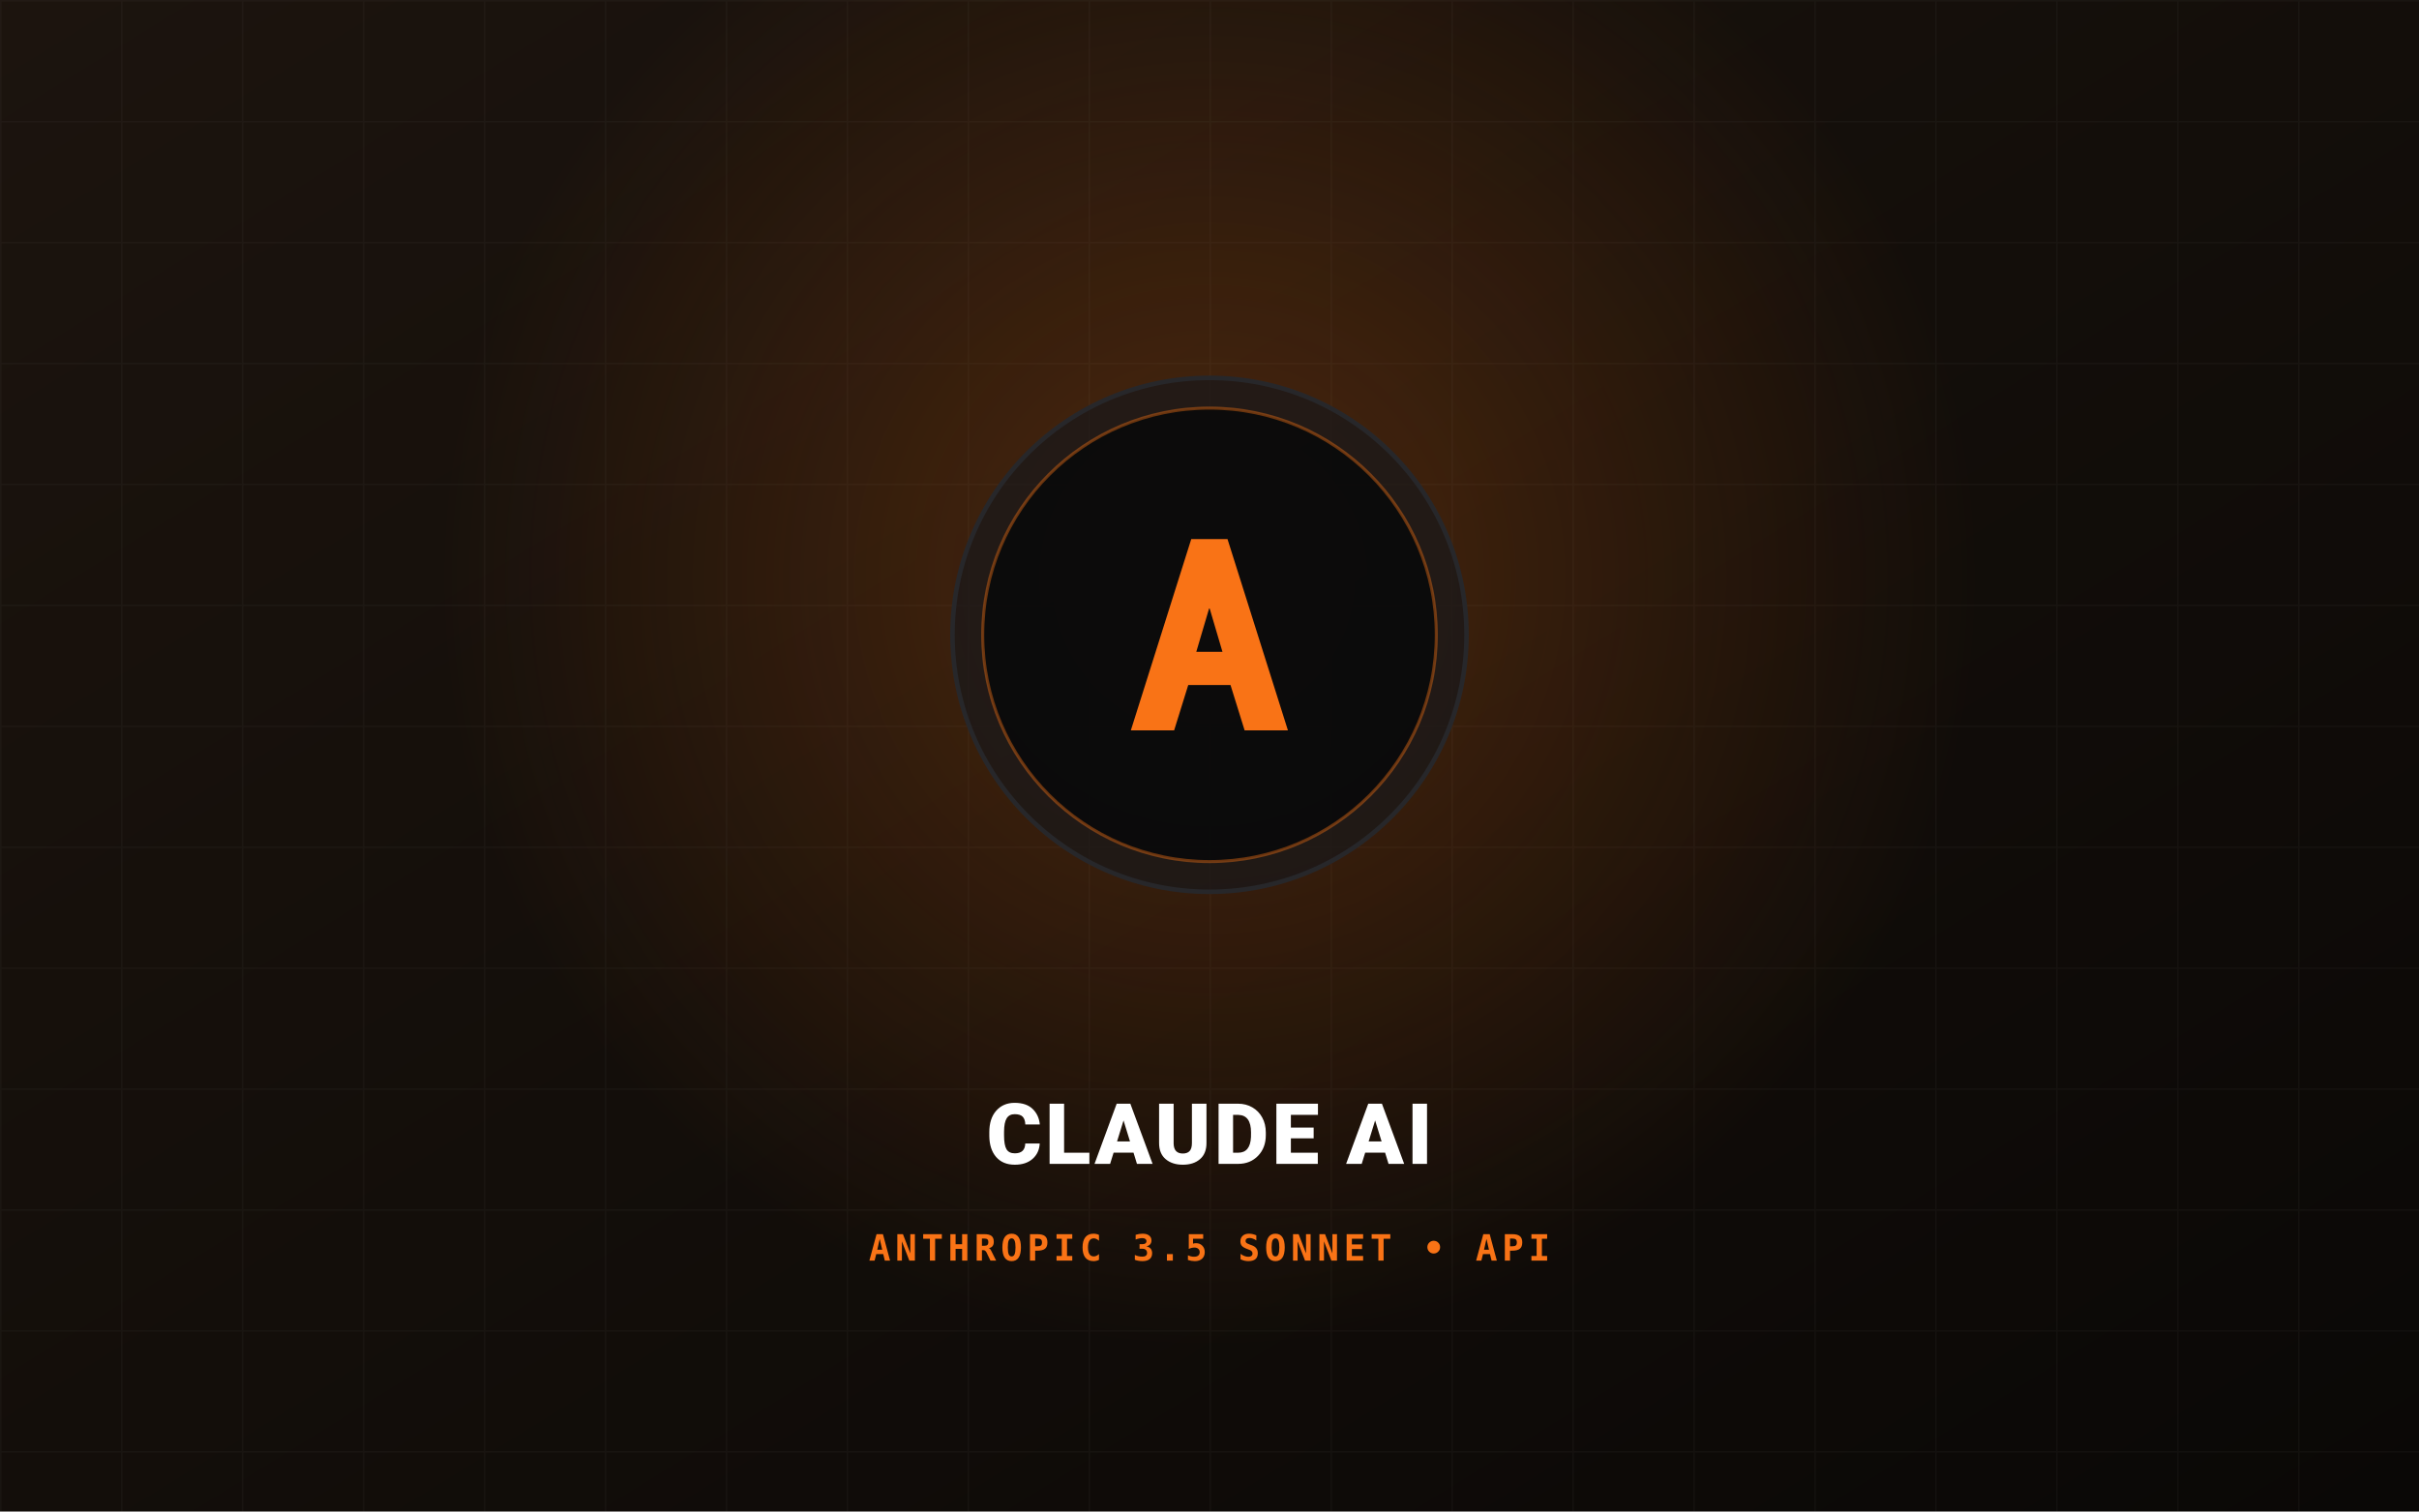
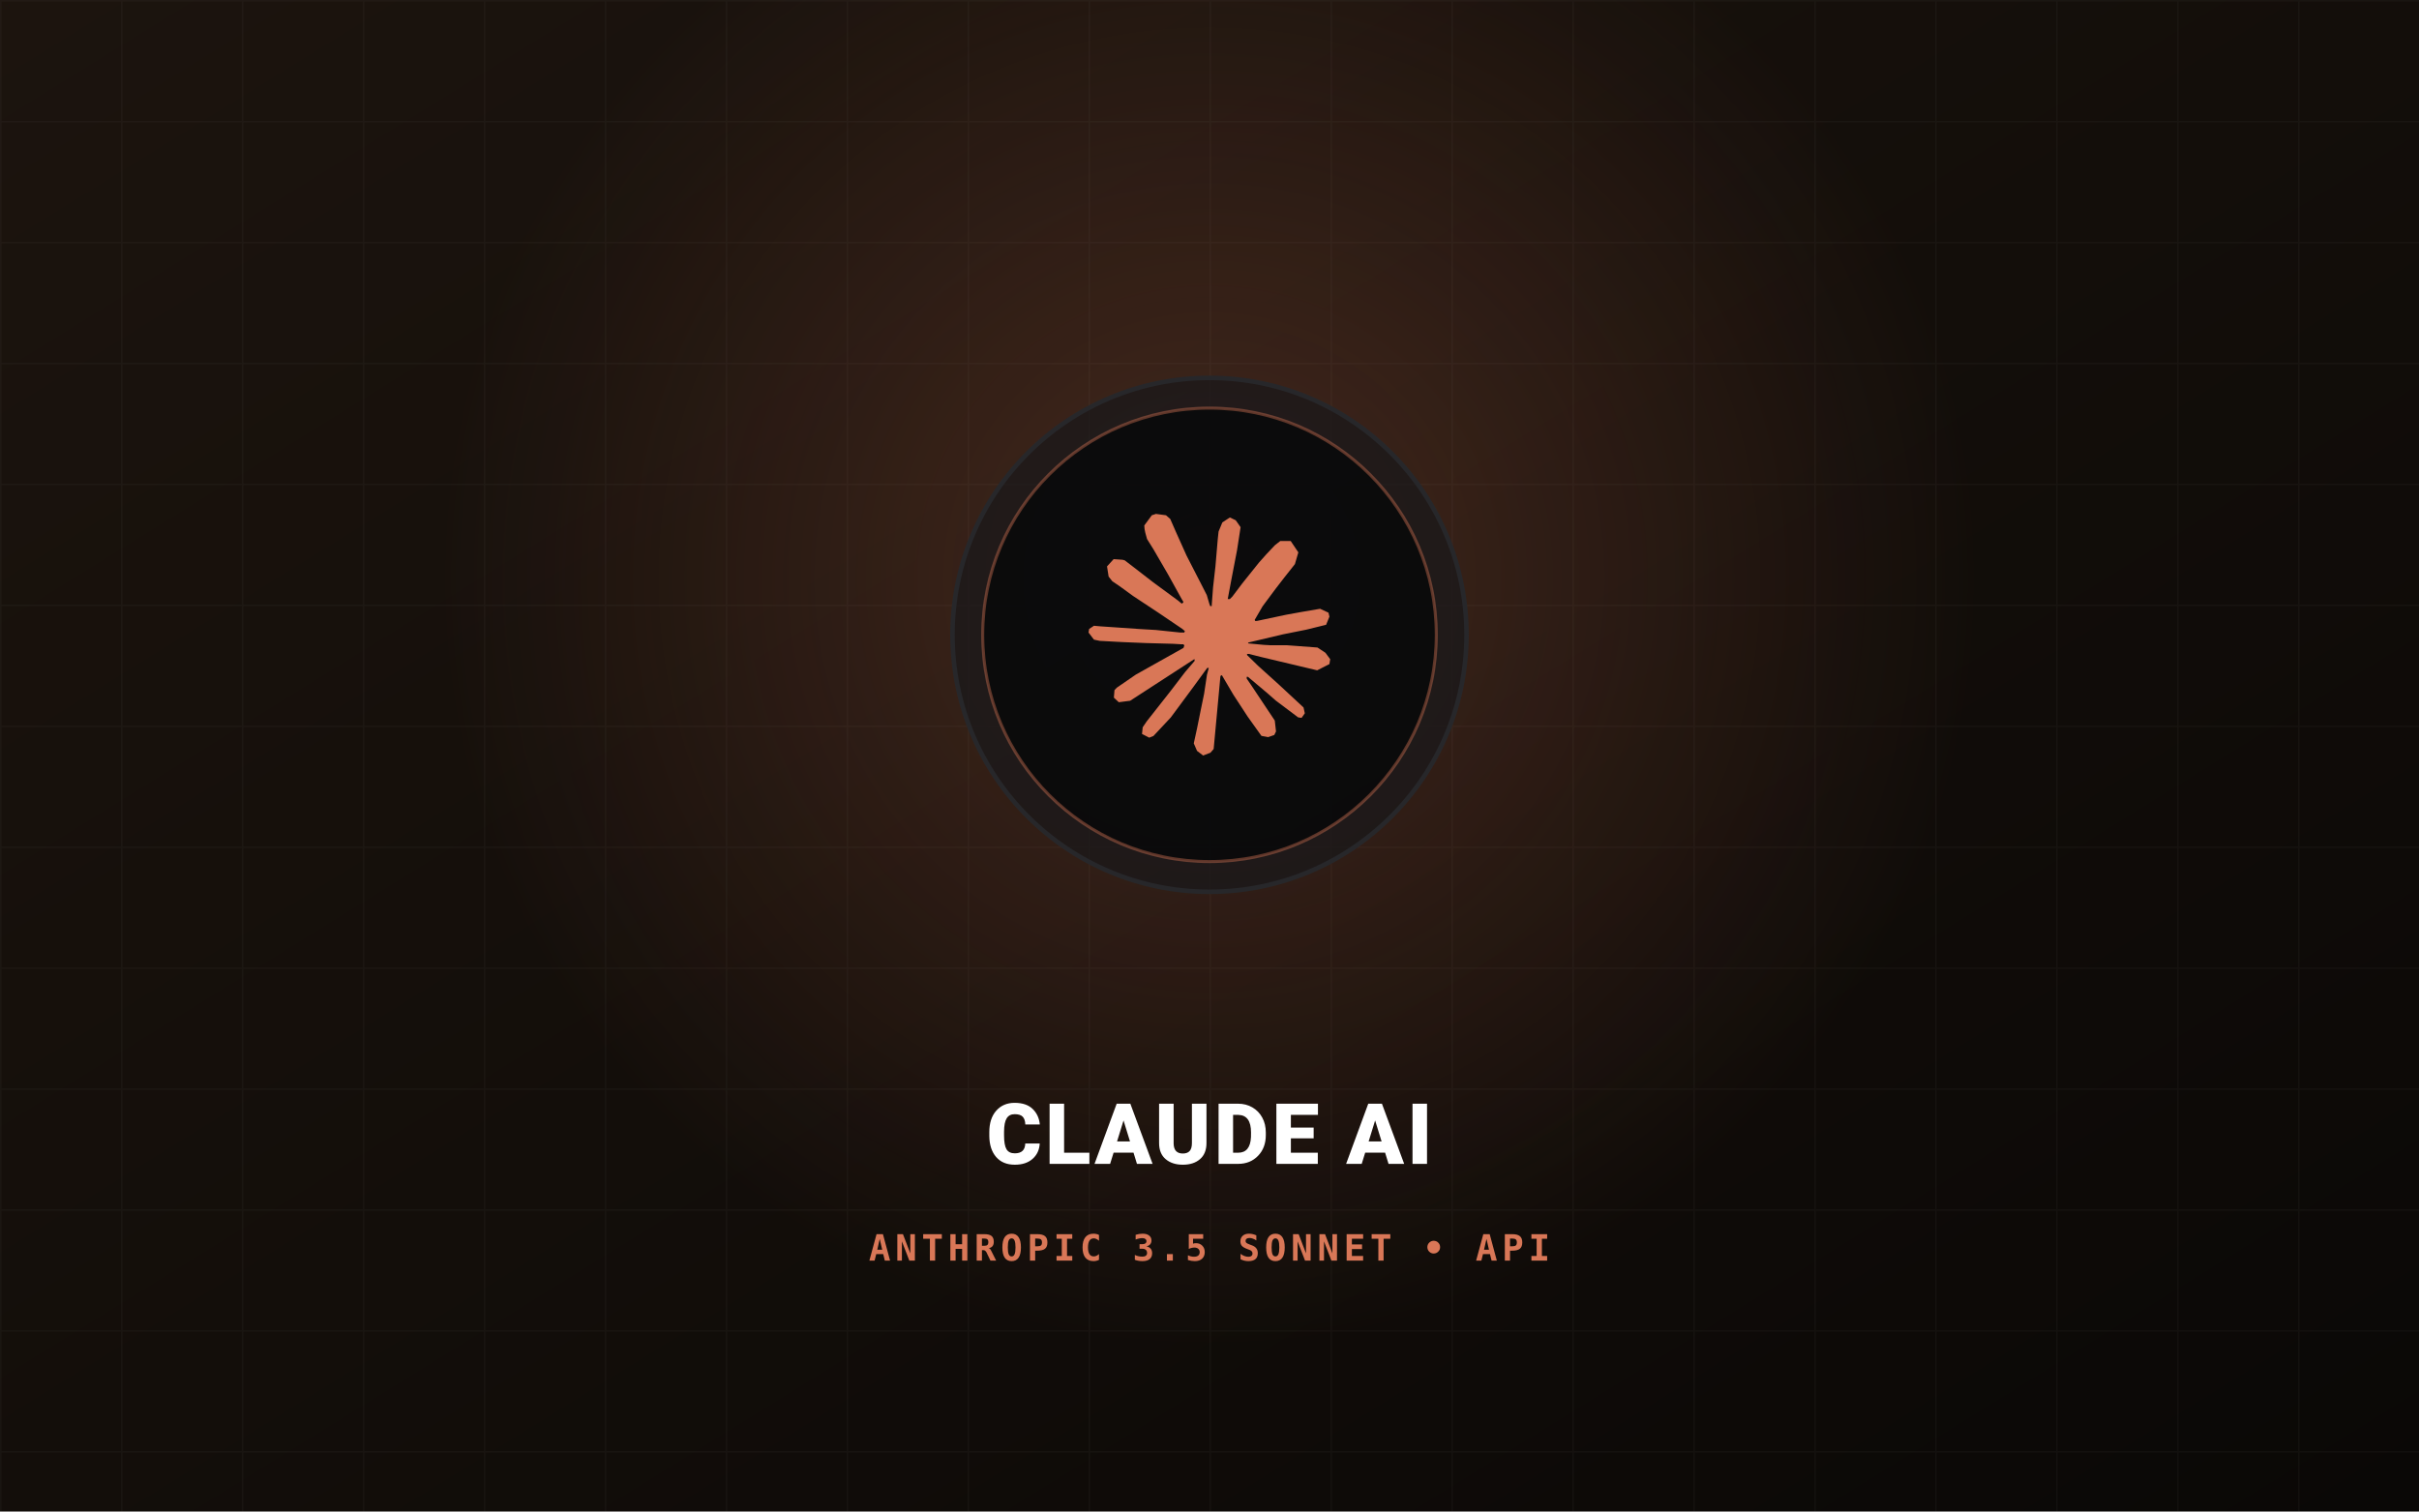
<svg xmlns="http://www.w3.org/2000/svg" viewBox="0 0 800 500" width="800" height="500">
  <defs>
    <linearGradient id="bg" x1="0%" y1="0%" x2="100%" y2="100%">
      <stop offset="0%" stop-color="#1c140e" />
      <stop offset="100%" stop-color="#0a0806" />
    </linearGradient>
    <radialGradient id="glow" cx="50%" cy="45%" r="45%">
-       <stop offset="0%" stop-color="#f97316" stop-opacity="0.25" />
-       <stop offset="100%" stop-color="#f97316" stop-opacity="0" />
+       <stop offset="0%" stop-color="#D97757" stop-opacity="0.25" />
+       <stop offset="100%" stop-color="#D97757" stop-opacity="0" />
    </radialGradient>
    <pattern id="grid" width="40" height="40" patternUnits="userSpaceOnUse">
      <path d="M 40 0 L 0 0 0 40" fill="none" stroke="#ffffff" stroke-width="1" stroke-opacity="0.03" />
    </pattern>
  </defs>
  <rect width="800" height="500" fill="url(#bg)" />
  <rect width="800" height="500" fill="url(#grid)" />
  <circle cx="400" cy="220" r="280" fill="url(#glow)" />
  <g transform="translate(400, 210)">
    <circle cx="0" cy="0" r="85" fill="#18181b" fill-opacity="0.7" stroke="#27272a" stroke-width="1.5" />
-     <circle cx="0" cy="0" r="75" fill="#09090b" fill-opacity="0.9" stroke="#f97316" stroke-width="1" stroke-opacity="0.4" />
+     <circle cx="0" cy="0" r="75" fill="#09090b" fill-opacity="0.9" stroke="#D97757" stroke-width="1" stroke-opacity="0.4" />
    <g transform="translate(-40, -40) scale(3.33)">
-       <path d="M13.8 2.5h-3.6l-6 19h4.3l1.4-4.5h4.2l1.4 4.5h4.3l-6-19zm-3.1 11.2l1.3-4.4 1.3 4.4h-2.6z" fill="#f97316" />
+       <path d="M4.709 15.955l4.72-2.647.08-.23-.08-.128H9.2l-.79-.048-2.698-.073-2.339-.097-2.266-.122-.571-.121L0 11.784l.055-.352.48-.321.686.06 1.52.103 2.278.158 1.652.097 2.449.255h.389l.055-.157-.134-.098-.103-.097-2.358-1.596-2.552-1.688-1.336-.972-.724-.491-.364-.462-.158-1.008.656-.722.881.06.225.061.893.686 1.908 1.476 2.491 1.833.365.304.145-.103.019-.073-.164-.274-1.355-2.446-1.446-2.49-.644-1.032-.17-.619a2.97 2.97 0 01-.104-.729L6.283.134 6.696 0l.996.134.42.364.62 1.414 1.002 2.229 1.555 3.03.456.898.243.832.091.255h.158V9.01l.128-1.706.237-2.095.23-2.695.08-.76.376-.91.747-.492.584.28.48.685-.067.444-.286 1.851-.559 2.903-.364 1.942h.212l.243-.242.985-1.306 1.652-2.064.73-.82.85-.904.547-.431h1.033l.76 1.129-.34 1.166-1.064 1.347-.881 1.142-1.264 1.7-.79 1.36.073.11.188-.02 2.856-.606 1.543-.28 1.841-.315.833.388.091.395-.328.807-1.969.486-2.309.462-3.439.813-.042.03.049.061 1.549.146.662.036h1.622l3.02.225.79.522.474.638-.079.485-1.215.62-1.64-.389-3.829-.91-1.312-.329h-.182v.11l1.093 1.068 2.006 1.81 2.509 2.33.127.578-.322.455-.34-.049-2.205-1.657-.851-.747-1.926-1.62h-.128v.17l.444.649 2.345 3.521.122 1.08-.17.353-.608.213-.668-.122-1.374-1.925-1.415-2.167-1.143-1.943-.14.08-.674 7.254-.316.37-.729.28-.607-.461-.322-.747.322-1.476.389-1.924.315-1.53.286-1.9.17-.632-.012-.042-.14.018-1.434 1.967-2.18 2.945-1.726 1.845-.414.164-.717-.37.067-.662.401-.589 2.388-3.036 1.44-1.882.93-1.086-.006-.158h-.055L4.132 18.56l-1.13.146-.487-.456.061-.746.231-.243 1.908-1.312-.006.006z" fill="#D97757" />
    </g>
  </g>
  <g transform="translate(400, 385)" text-anchor="middle">
    <text font-family="-apple-system, BlinkMacSystemFont, 'Segoe UI', Roboto, sans-serif" font-size="28" font-weight="800" fill="#ffffff" letter-spacing="1">CLAUDE AI</text>
    <g transform="translate(0, 32)">
-       <text font-family="'JetBrains Mono', monospace, sans-serif" font-size="12" font-weight="600" fill="#f97316" letter-spacing="1.5">ANTHROPIC 3.5 SONNET • API</text>
+       <text font-family="'JetBrains Mono', monospace, sans-serif" font-size="12" font-weight="600" fill="#D97757" letter-spacing="1.5">ANTHROPIC 3.5 SONNET • API</text>
    </g>
  </g>
</svg>
